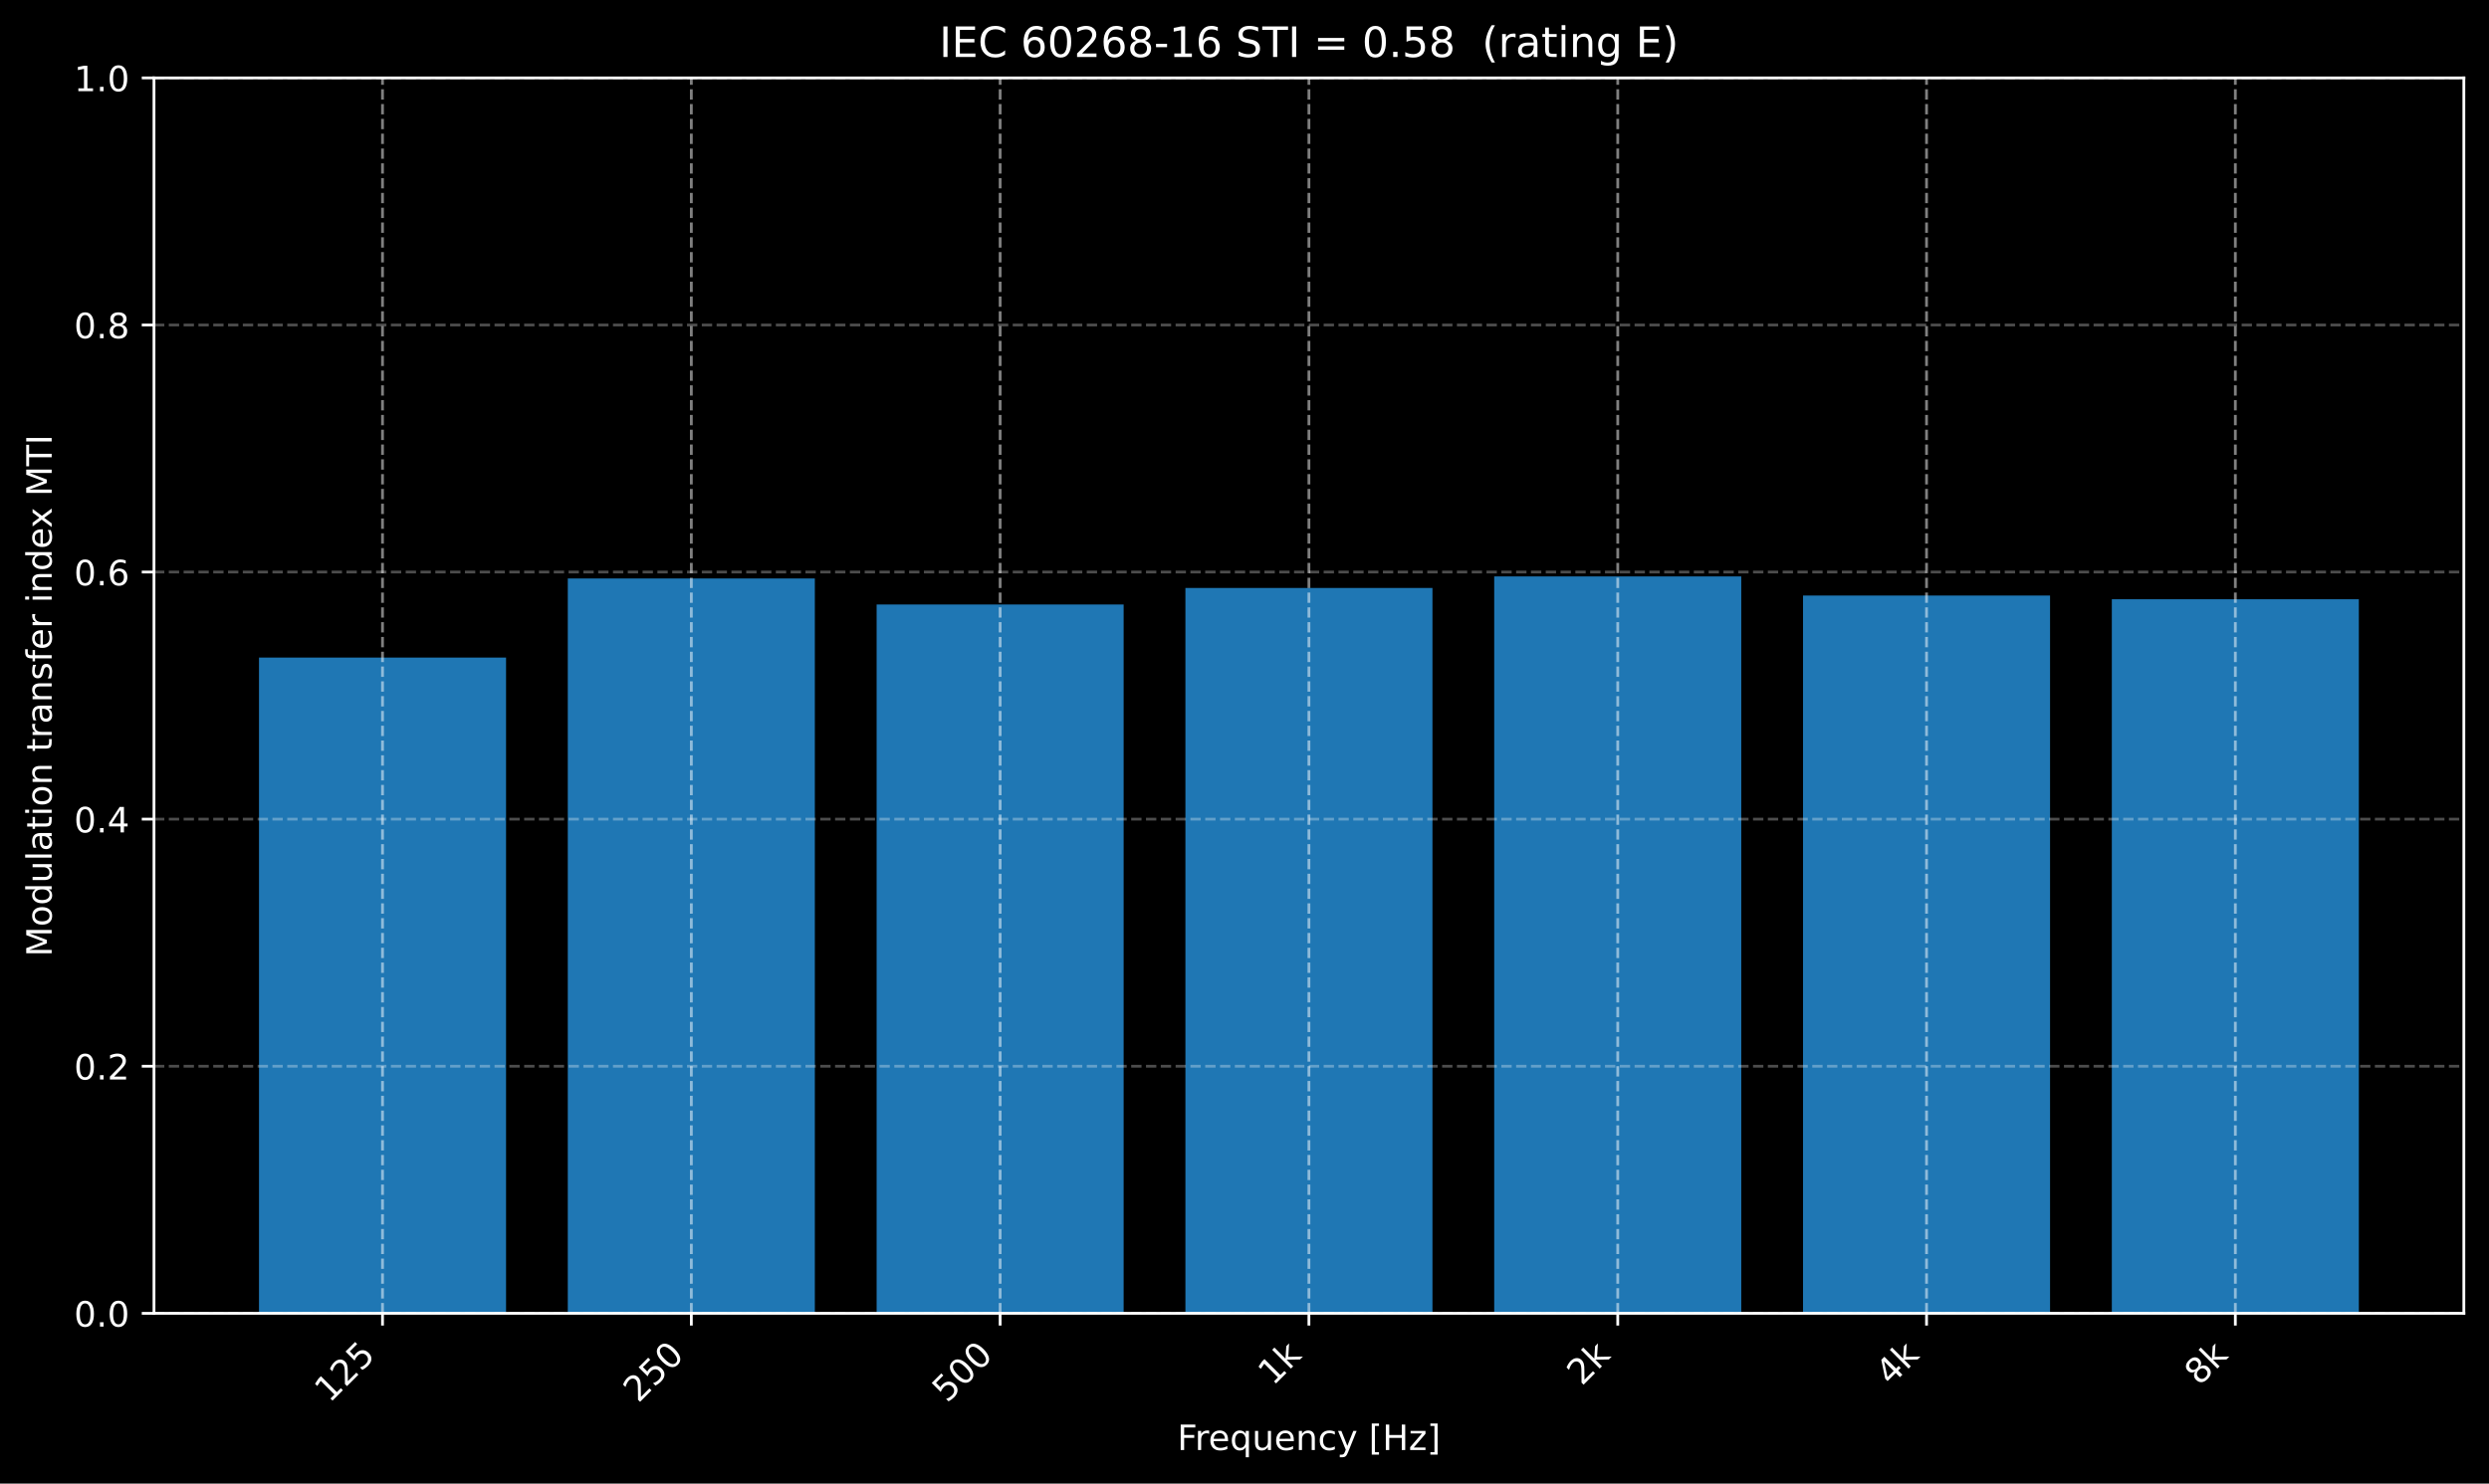
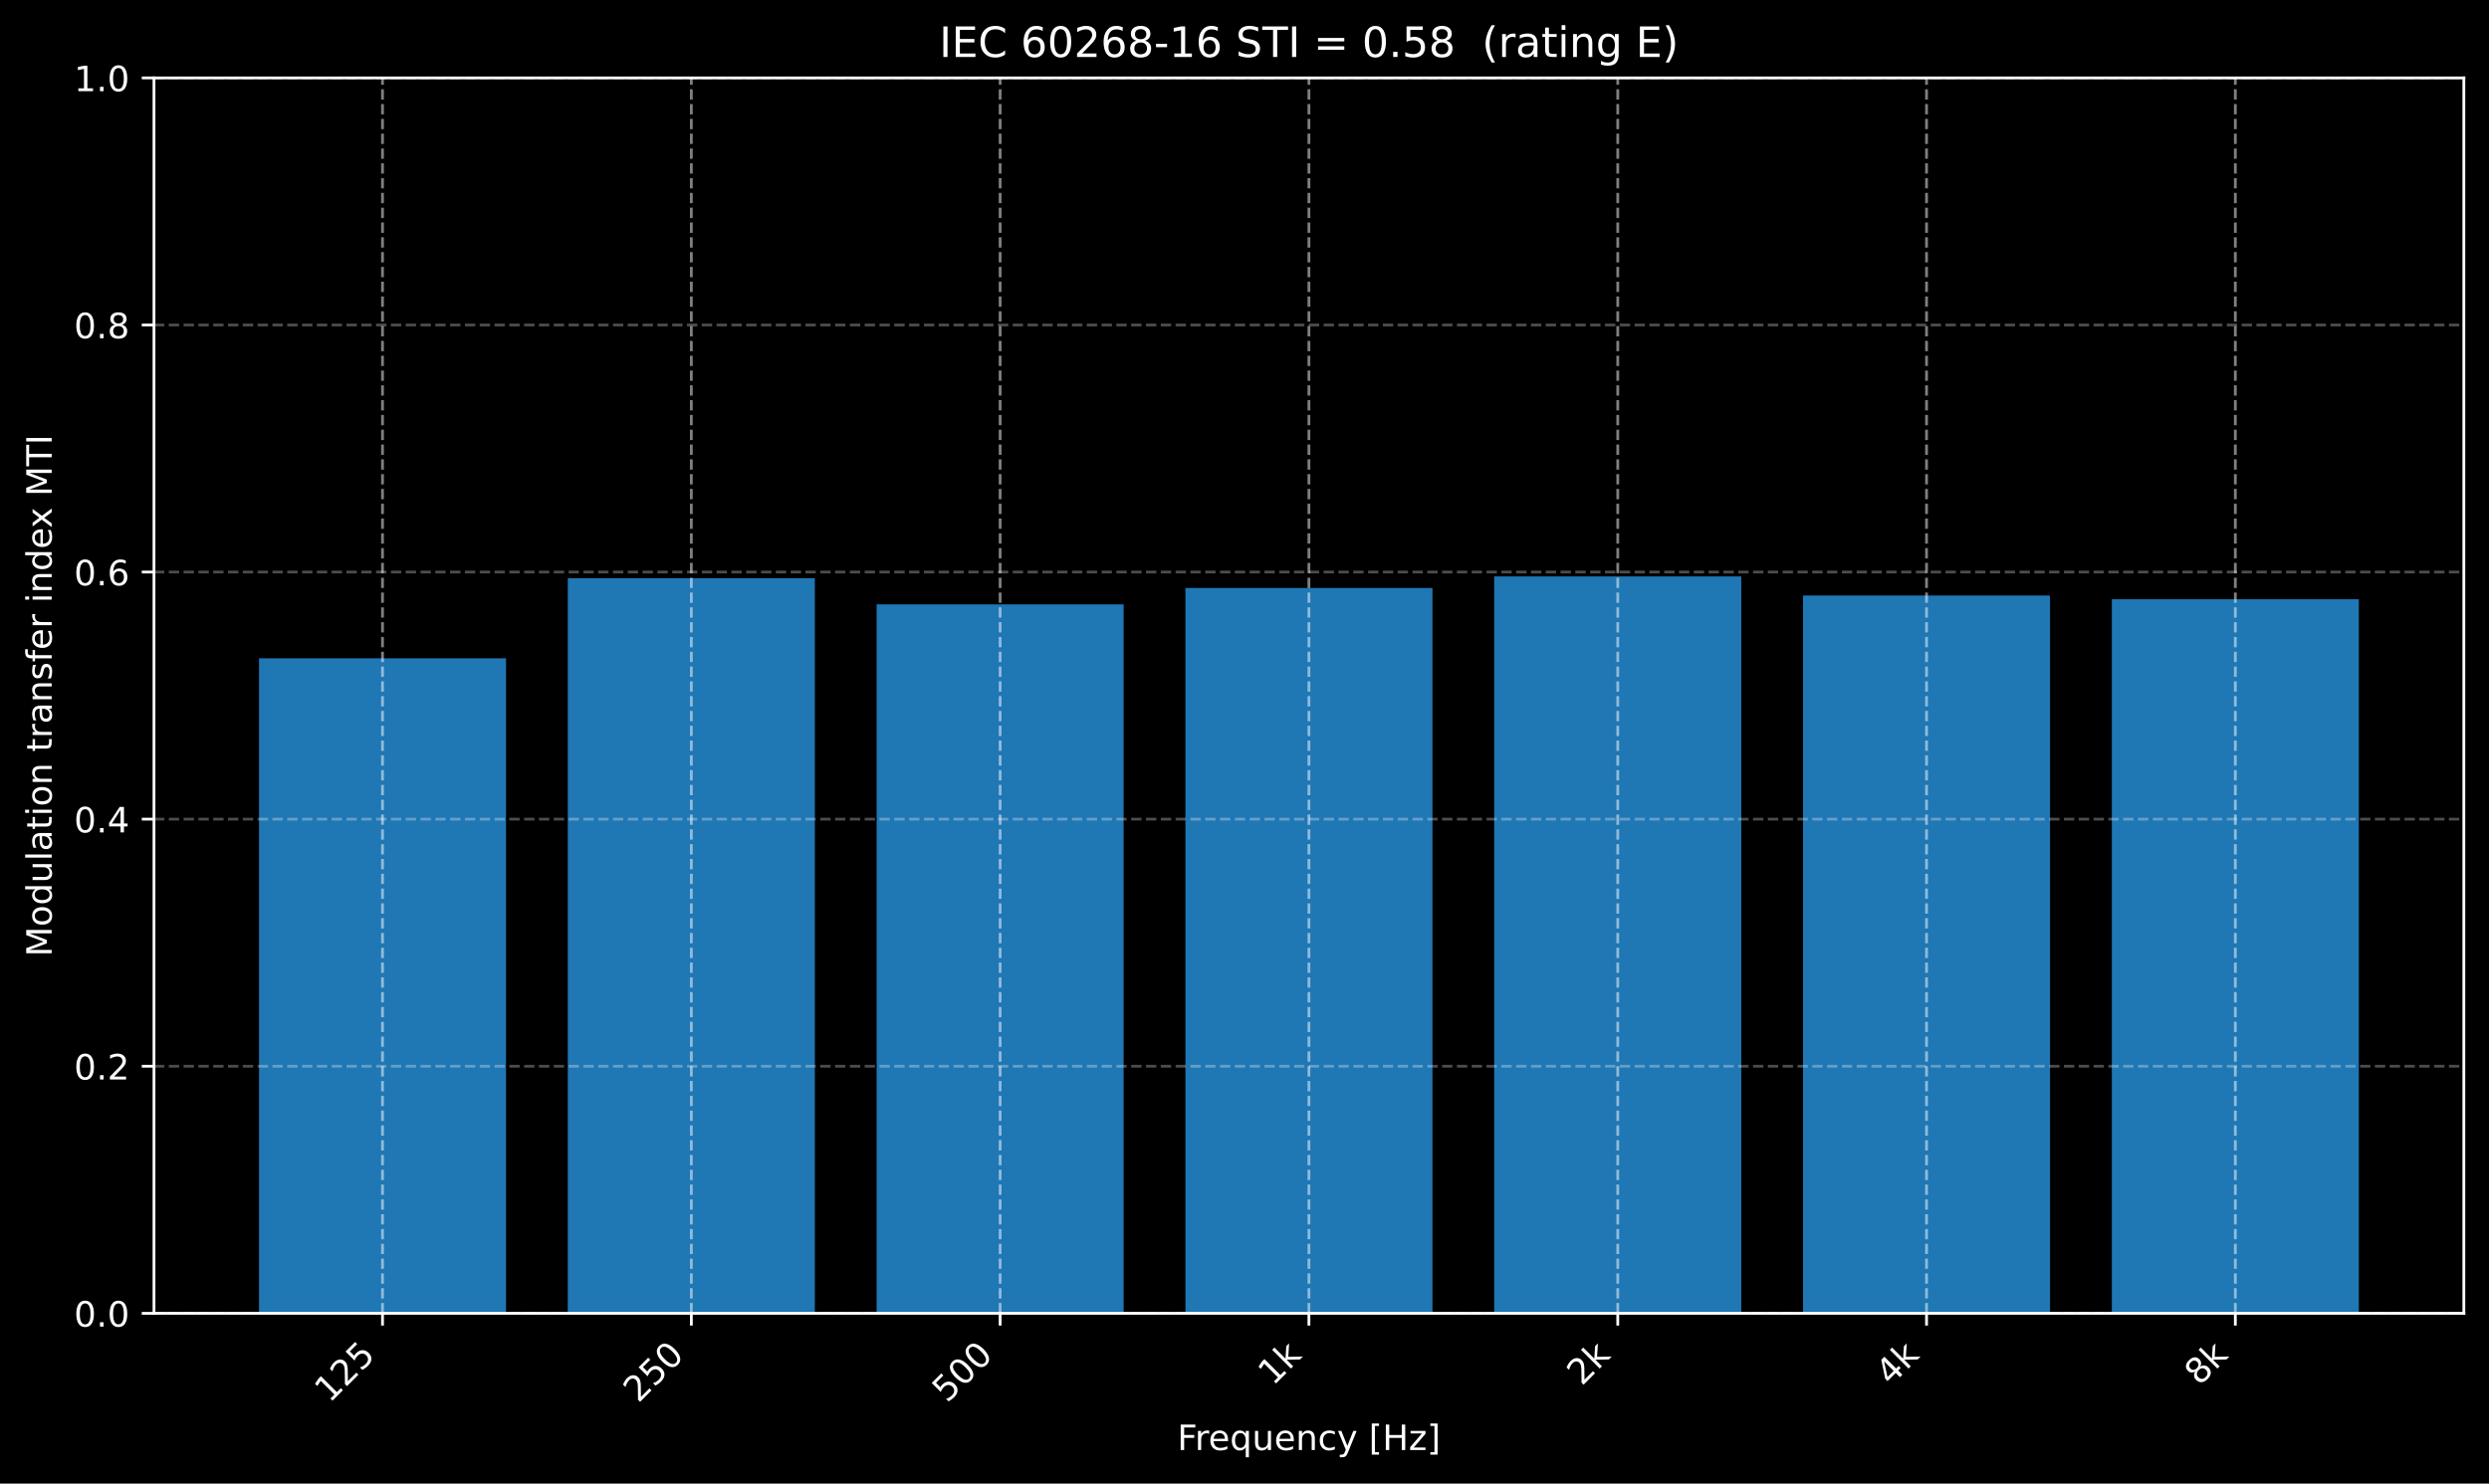
<svg xmlns="http://www.w3.org/2000/svg" xmlns:xlink="http://www.w3.org/1999/xlink" width="712.782pt" height="424.976pt" viewBox="0 0 712.782 424.976" version="1.1">
  <defs>
    <style type="text/css">*{stroke-linejoin: round; stroke-linecap: butt}</style>
  </defs>
  <g id="figure_1">
    <g id="patch_1">
      <path d="M -0 424.98  L 712.78 424.98  L 712.78 -0  L -0 -0  z " />
    </g>
    <g id="axes_1">
      <g id="patch_2">
        <path d="M 44.1 376.21  L 705.58 376.21  L 705.58 22.32  L 44.1 22.32  z " />
      </g>
      <g id="patch_3">
-         <path d="M 74.17 376.21  L 144.92 376.21  L 144.92 188.36  L 74.17 188.36  z " clip-path="url(#pe79c8f2f27)" style="fill: #1f77b4" />
+         <path d="M 74.17 376.21  L 144.92 376.21  L 144.92 188.58  L 74.17 188.58  z " clip-path="url(#pe79c8f2f27)" style="fill: #1f77b4" />
      </g>
      <g id="patch_4">
-         <path d="M 162.6 376.21  L 233.35 376.21  L 233.35 165.7  L 162.6 165.7  z " clip-path="url(#pe79c8f2f27)" style="fill: #1f77b4" />
+         <path d="M 162.6 376.21  L 233.35 376.21  L 233.35 165.64  L 162.6 165.64  z " clip-path="url(#pe79c8f2f27)" style="fill: #1f77b4" />
      </g>
      <g id="patch_5">
-         <path d="M 251.04 376.21  L 321.78 376.21  L 321.78 173.16  L 251.04 173.16  z " clip-path="url(#pe79c8f2f27)" style="fill: #1f77b4" />
+         <path d="M 251.04 376.21  L 321.78 376.21  L 321.78 173.12  L 251.04 173.12  z " clip-path="url(#pe79c8f2f27)" style="fill: #1f77b4" />
      </g>
      <g id="patch_6">
        <path d="M 339.47 376.21  L 410.22 376.21  L 410.22 168.43  L 339.47 168.43  z " clip-path="url(#pe79c8f2f27)" style="fill: #1f77b4" />
      </g>
      <g id="patch_7">
        <path d="M 427.9 376.21  L 498.65 376.21  L 498.65 165.11  L 427.9 165.11  z " clip-path="url(#pe79c8f2f27)" style="fill: #1f77b4" />
      </g>
      <g id="patch_8">
        <path d="M 516.34 376.21  L 587.08 376.21  L 587.08 170.59  L 516.34 170.59  z " clip-path="url(#pe79c8f2f27)" style="fill: #1f77b4" />
      </g>
      <g id="patch_9">
        <path d="M 604.77 376.21  L 675.51 376.21  L 675.51 171.65  L 604.77 171.65  z " clip-path="url(#pe79c8f2f27)" style="fill: #1f77b4" />
      </g>
      <g id="matplotlib.axis_1">
        <g id="xtick_1">
          <g id="line2d_1">
            <path d="M 109.54 376.21  L 109.54 22.32  " clip-path="url(#pe79c8f2f27)" style="fill: none; stroke-dasharray: 2.96,1.28; stroke-dashoffset: 0; stroke: #ffffff; stroke-opacity: 0.5; stroke-width: 0.8" />
          </g>
          <g id="line2d_2">
            <defs>
              <path id="m8d14ee1197" d="M 0 0  L 0 3.5  " style="stroke: #ffffff; stroke-width: 0.8" />
            </defs>
            <g>
              <use xlink:href="#m8d14ee1197" x="109.54" y="376.21" style="fill: #ffffff; stroke: #ffffff; stroke-width: 0.8" />
            </g>
          </g>
          <g id="text_1">
            <g style="fill: #ffffff" transform="translate(94.35 402.08) rotate(-45) scale(0.1 -0.1)">
              <defs>
                <path id="DejaVuSans-14" d="M 794 531  L 1825 531  L 1825 4091  L 703 3866  L 703 4441  L 1819 4666  L 2450 4666  L 2450 531  L 3481 531  L 3481 0  L 794 0  L 794 531  z " transform="scale(0.015625)" />
                <path id="DejaVuSans-15" d="M 1228 531  L 3431 531  L 3431 0  L 469 0  L 469 531  Q 828 903 1448 1529  Q 2069 2156 2228 2338  Q 2531 2678 2651 2914  Q 2772 3150 2772 3378  Q 2772 3750 2511 3984  Q 2250 4219 1831 4219  Q 1534 4219 1204 4116  Q 875 4013 500 3803  L 500 4441  Q 881 4594 1212 4672  Q 1544 4750 1819 4750  Q 2544 4750 2975 4387  Q 3406 4025 3406 3419  Q 3406 3131 3298 2873  Q 3191 2616 2906 2266  Q 2828 2175 2409 1742  Q 1991 1309 1228 531  z " transform="scale(0.015625)" />
                <path id="DejaVuSans-18" d="M 691 4666  L 3169 4666  L 3169 4134  L 1269 4134  L 1269 2991  Q 1406 3038 1543 3061  Q 1681 3084 1819 3084  Q 2600 3084 3056 2656  Q 3513 2228 3513 1497  Q 3513 744 3044 326  Q 2575 -91 1722 -91  Q 1428 -91 1123 -41  Q 819 9 494 109  L 494 744  Q 775 591 1075 516  Q 1375 441 1709 441  Q 2250 441 2565 725  Q 2881 1009 2881 1497  Q 2881 1984 2565 2268  Q 2250 2553 1709 2553  Q 1456 2553 1204 2497  Q 953 2441 691 2322  L 691 4666  z " transform="scale(0.015625)" />
              </defs>
              <use xlink:href="#DejaVuSans-14" />
              <use xlink:href="#DejaVuSans-15" transform="translate(63.62 0)" />
              <use xlink:href="#DejaVuSans-18" transform="translate(127.25 0)" />
            </g>
          </g>
        </g>
        <g id="xtick_2">
          <g id="line2d_3">
            <path d="M 197.98 376.21  L 197.98 22.32  " clip-path="url(#pe79c8f2f27)" style="fill: none; stroke-dasharray: 2.96,1.28; stroke-dashoffset: 0; stroke: #ffffff; stroke-opacity: 0.5; stroke-width: 0.8" />
          </g>
          <g id="line2d_4">
            <g>
              <use xlink:href="#m8d14ee1197" x="197.98" y="376.21" style="fill: #ffffff; stroke: #ffffff; stroke-width: 0.8" />
            </g>
          </g>
          <g id="text_2">
            <g style="fill: #ffffff" transform="translate(182.78 402.08) rotate(-45) scale(0.1 -0.1)">
              <defs>
                <path id="DejaVuSans-13" d="M 2034 4250  Q 1547 4250 1301 3770  Q 1056 3291 1056 2328  Q 1056 1369 1301 889  Q 1547 409 2034 409  Q 2525 409 2770 889  Q 3016 1369 3016 2328  Q 3016 3291 2770 3770  Q 2525 4250 2034 4250  z M 2034 4750  Q 2819 4750 3233 4129  Q 3647 3509 3647 2328  Q 3647 1150 3233 529  Q 2819 -91 2034 -91  Q 1250 -91 836 529  Q 422 1150 422 2328  Q 422 3509 836 4129  Q 1250 4750 2034 4750  z " transform="scale(0.015625)" />
              </defs>
              <use xlink:href="#DejaVuSans-15" />
              <use xlink:href="#DejaVuSans-18" transform="translate(63.62 0)" />
              <use xlink:href="#DejaVuSans-13" transform="translate(127.25 0)" />
            </g>
          </g>
        </g>
        <g id="xtick_3">
          <g id="line2d_5">
            <path d="M 286.41 376.21  L 286.41 22.32  " clip-path="url(#pe79c8f2f27)" style="fill: none; stroke-dasharray: 2.96,1.28; stroke-dashoffset: 0; stroke: #ffffff; stroke-opacity: 0.5; stroke-width: 0.8" />
          </g>
          <g id="line2d_6">
            <g>
              <use xlink:href="#m8d14ee1197" x="286.41" y="376.21" style="fill: #ffffff; stroke: #ffffff; stroke-width: 0.8" />
            </g>
          </g>
          <g id="text_3">
            <g style="fill: #ffffff" transform="translate(271.21 402.08) rotate(-45) scale(0.1 -0.1)">
              <use xlink:href="#DejaVuSans-18" />
              <use xlink:href="#DejaVuSans-13" transform="translate(63.62 0)" />
              <use xlink:href="#DejaVuSans-13" transform="translate(127.25 0)" />
            </g>
          </g>
        </g>
        <g id="xtick_4">
          <g id="line2d_7">
            <path d="M 374.84 376.21  L 374.84 22.32  " clip-path="url(#pe79c8f2f27)" style="fill: none; stroke-dasharray: 2.96,1.28; stroke-dashoffset: 0; stroke: #ffffff; stroke-opacity: 0.5; stroke-width: 0.8" />
          </g>
          <g id="line2d_8">
            <g>
              <use xlink:href="#m8d14ee1197" x="374.84" y="376.21" style="fill: #ffffff; stroke: #ffffff; stroke-width: 0.8" />
            </g>
          </g>
          <g id="text_4">
            <g style="fill: #ffffff" transform="translate(364.55 397.17) rotate(-45) scale(0.1 -0.1)">
              <defs>
                <path id="DejaVuSans-4e" d="M 581 4863  L 1159 4863  L 1159 1991  L 2875 3500  L 3609 3500  L 1753 1863  L 3688 0  L 2938 0  L 1159 1709  L 1159 0  L 581 0  L 581 4863  z " transform="scale(0.015625)" />
              </defs>
              <use xlink:href="#DejaVuSans-14" />
              <use xlink:href="#DejaVuSans-4e" transform="translate(63.62 0)" />
            </g>
          </g>
        </g>
        <g id="xtick_5">
          <g id="line2d_9">
            <path d="M 463.28 376.21  L 463.28 22.32  " clip-path="url(#pe79c8f2f27)" style="fill: none; stroke-dasharray: 2.96,1.28; stroke-dashoffset: 0; stroke: #ffffff; stroke-opacity: 0.5; stroke-width: 0.8" />
          </g>
          <g id="line2d_10">
            <g>
              <use xlink:href="#m8d14ee1197" x="463.28" y="376.21" style="fill: #ffffff; stroke: #ffffff; stroke-width: 0.8" />
            </g>
          </g>
          <g id="text_5">
            <g style="fill: #ffffff" transform="translate(452.98 397.17) rotate(-45) scale(0.1 -0.1)">
              <use xlink:href="#DejaVuSans-15" />
              <use xlink:href="#DejaVuSans-4e" transform="translate(63.62 0)" />
            </g>
          </g>
        </g>
        <g id="xtick_6">
          <g id="line2d_11">
            <path d="M 551.71 376.21  L 551.71 22.32  " clip-path="url(#pe79c8f2f27)" style="fill: none; stroke-dasharray: 2.96,1.28; stroke-dashoffset: 0; stroke: #ffffff; stroke-opacity: 0.5; stroke-width: 0.8" />
          </g>
          <g id="line2d_12">
            <g>
              <use xlink:href="#m8d14ee1197" x="551.71" y="376.21" style="fill: #ffffff; stroke: #ffffff; stroke-width: 0.8" />
            </g>
          </g>
          <g id="text_6">
            <g style="fill: #ffffff" transform="translate(541.42 397.17) rotate(-45) scale(0.1 -0.1)">
              <defs>
                <path id="DejaVuSans-17" d="M 2419 4116  L 825 1625  L 2419 1625  L 2419 4116  z M 2253 4666  L 3047 4666  L 3047 1625  L 3713 1625  L 3713 1100  L 3047 1100  L 3047 0  L 2419 0  L 2419 1100  L 313 1100  L 313 1709  L 2253 4666  z " transform="scale(0.015625)" />
              </defs>
              <use xlink:href="#DejaVuSans-17" />
              <use xlink:href="#DejaVuSans-4e" transform="translate(63.62 0)" />
            </g>
          </g>
        </g>
        <g id="xtick_7">
          <g id="line2d_13">
            <path d="M 640.14 376.21  L 640.14 22.32  " clip-path="url(#pe79c8f2f27)" style="fill: none; stroke-dasharray: 2.96,1.28; stroke-dashoffset: 0; stroke: #ffffff; stroke-opacity: 0.5; stroke-width: 0.8" />
          </g>
          <g id="line2d_14">
            <g>
              <use xlink:href="#m8d14ee1197" x="640.14" y="376.21" style="fill: #ffffff; stroke: #ffffff; stroke-width: 0.8" />
            </g>
          </g>
          <g id="text_7">
            <g style="fill: #ffffff" transform="translate(629.85 397.17) rotate(-45) scale(0.1 -0.1)">
              <defs>
                <path id="DejaVuSans-1b" d="M 2034 2216  Q 1584 2216 1326 1975  Q 1069 1734 1069 1313  Q 1069 891 1326 650  Q 1584 409 2034 409  Q 2484 409 2743 651  Q 3003 894 3003 1313  Q 3003 1734 2745 1975  Q 2488 2216 2034 2216  z M 1403 2484  Q 997 2584 770 2862  Q 544 3141 544 3541  Q 544 4100 942 4425  Q 1341 4750 2034 4750  Q 2731 4750 3128 4425  Q 3525 4100 3525 3541  Q 3525 3141 3298 2862  Q 3072 2584 2669 2484  Q 3125 2378 3379 2068  Q 3634 1759 3634 1313  Q 3634 634 3220 271  Q 2806 -91 2034 -91  Q 1263 -91 848 271  Q 434 634 434 1313  Q 434 1759 690 2068  Q 947 2378 1403 2484  z M 1172 3481  Q 1172 3119 1398 2916  Q 1625 2713 2034 2713  Q 2441 2713 2670 2916  Q 2900 3119 2900 3481  Q 2900 3844 2670 4047  Q 2441 4250 2034 4250  Q 1625 4250 1398 4047  Q 1172 3844 1172 3481  z " transform="scale(0.015625)" />
              </defs>
              <use xlink:href="#DejaVuSans-1b" />
              <use xlink:href="#DejaVuSans-4e" transform="translate(63.62 0)" />
            </g>
          </g>
        </g>
        <g id="text_8">
          <g style="fill: #ffffff" transform="translate(337.14 415.37) scale(0.1 -0.1)">
            <defs>
              <path id="DejaVuSans-29" d="M 628 4666  L 3309 4666  L 3309 4134  L 1259 4134  L 1259 2759  L 3109 2759  L 3109 2228  L 1259 2228  L 1259 0  L 628 0  L 628 4666  z " transform="scale(0.015625)" />
              <path id="DejaVuSans-55" d="M 2631 2963  Q 2534 3019 2420 3045  Q 2306 3072 2169 3072  Q 1681 3072 1420 2755  Q 1159 2438 1159 1844  L 1159 0  L 581 0  L 581 3500  L 1159 3500  L 1159 2956  Q 1341 3275 1631 3429  Q 1922 3584 2338 3584  Q 2397 3584 2469 3576  Q 2541 3569 2628 3553  L 2631 2963  z " transform="scale(0.015625)" />
              <path id="DejaVuSans-48" d="M 3597 1894  L 3597 1613  L 953 1613  Q 991 1019 1311 708  Q 1631 397 2203 397  Q 2534 397 2845 478  Q 3156 559 3463 722  L 3463 178  Q 3153 47 2828 -22  Q 2503 -91 2169 -91  Q 1331 -91 842 396  Q 353 884 353 1716  Q 353 2575 817 3079  Q 1281 3584 2069 3584  Q 2775 3584 3186 3129  Q 3597 2675 3597 1894  z M 3022 2063  Q 3016 2534 2758 2815  Q 2500 3097 2075 3097  Q 1594 3097 1305 2825  Q 1016 2553 972 2059  L 3022 2063  z " transform="scale(0.015625)" />
              <path id="DejaVuSans-54" d="M 947 1747  Q 947 1113 1208 752  Q 1469 391 1925 391  Q 2381 391 2643 752  Q 2906 1113 2906 1747  Q 2906 2381 2643 2742  Q 2381 3103 1925 3103  Q 1469 3103 1208 2742  Q 947 2381 947 1747  z M 2906 525  Q 2725 213 2448 61  Q 2172 -91 1784 -91  Q 1150 -91 751 415  Q 353 922 353 1747  Q 353 2572 751 3078  Q 1150 3584 1784 3584  Q 2172 3584 2448 3432  Q 2725 3281 2906 2969  L 2906 3500  L 3481 3500  L 3481 -1331  L 2906 -1331  L 2906 525  z " transform="scale(0.015625)" />
              <path id="DejaVuSans-58" d="M 544 1381  L 544 3500  L 1119 3500  L 1119 1403  Q 1119 906 1312 657  Q 1506 409 1894 409  Q 2359 409 2629 706  Q 2900 1003 2900 1516  L 2900 3500  L 3475 3500  L 3475 0  L 2900 0  L 2900 538  Q 2691 219 2414 64  Q 2138 -91 1772 -91  Q 1169 -91 856 284  Q 544 659 544 1381  z M 1991 3584  L 1991 3584  z " transform="scale(0.015625)" />
              <path id="DejaVuSans-51" d="M 3513 2113  L 3513 0  L 2938 0  L 2938 2094  Q 2938 2591 2744 2837  Q 2550 3084 2163 3084  Q 1697 3084 1428 2787  Q 1159 2491 1159 1978  L 1159 0  L 581 0  L 581 3500  L 1159 3500  L 1159 2956  Q 1366 3272 1645 3428  Q 1925 3584 2291 3584  Q 2894 3584 3203 3211  Q 3513 2838 3513 2113  z " transform="scale(0.015625)" />
              <path id="DejaVuSans-46" d="M 3122 3366  L 3122 2828  Q 2878 2963 2633 3030  Q 2388 3097 2138 3097  Q 1578 3097 1268 2742  Q 959 2388 959 1747  Q 959 1106 1268 751  Q 1578 397 2138 397  Q 2388 397 2633 464  Q 2878 531 3122 666  L 3122 134  Q 2881 22 2623 -34  Q 2366 -91 2075 -91  Q 1284 -91 818 406  Q 353 903 353 1747  Q 353 2603 823 3093  Q 1294 3584 2113 3584  Q 2378 3584 2631 3529  Q 2884 3475 3122 3366  z " transform="scale(0.015625)" />
              <path id="DejaVuSans-5c" d="M 2059 -325  Q 1816 -950 1584 -1140  Q 1353 -1331 966 -1331  L 506 -1331  L 506 -850  L 844 -850  Q 1081 -850 1212 -737  Q 1344 -625 1503 -206  L 1606 56  L 191 3500  L 800 3500  L 1894 763  L 2988 3500  L 3597 3500  L 2059 -325  z " transform="scale(0.015625)" />
              <path id="DejaVuSans-3" transform="scale(0.015625)" />
              <path id="DejaVuSans-3e" d="M 550 4863  L 1875 4863  L 1875 4416  L 1125 4416  L 1125 -397  L 1875 -397  L 1875 -844  L 550 -844  L 550 4863  z " transform="scale(0.015625)" />
              <path id="DejaVuSans-2b" d="M 628 4666  L 1259 4666  L 1259 2753  L 3553 2753  L 3553 4666  L 4184 4666  L 4184 0  L 3553 0  L 3553 2222  L 1259 2222  L 1259 0  L 628 0  L 628 4666  z " transform="scale(0.015625)" />
              <path id="DejaVuSans-5d" d="M 353 3500  L 3084 3500  L 3084 2975  L 922 459  L 3084 459  L 3084 0  L 275 0  L 275 525  L 2438 3041  L 353 3041  L 353 3500  z " transform="scale(0.015625)" />
              <path id="DejaVuSans-40" d="M 1947 4863  L 1947 -844  L 622 -844  L 622 -397  L 1369 -397  L 1369 4416  L 622 4416  L 622 4863  L 1947 4863  z " transform="scale(0.015625)" />
            </defs>
            <use xlink:href="#DejaVuSans-29" />
            <use xlink:href="#DejaVuSans-55" transform="translate(50.23 0)" />
            <use xlink:href="#DejaVuSans-48" transform="translate(89.14 0)" />
            <use xlink:href="#DejaVuSans-54" transform="translate(150.67 0)" />
            <use xlink:href="#DejaVuSans-58" transform="translate(214.16 0)" />
            <use xlink:href="#DejaVuSans-48" transform="translate(277.53 0)" />
            <use xlink:href="#DejaVuSans-51" transform="translate(339.06 0)" />
            <use xlink:href="#DejaVuSans-46" transform="translate(402.44 0)" />
            <use xlink:href="#DejaVuSans-5c" transform="translate(457.42 0)" />
            <use xlink:href="#DejaVuSans-3" transform="translate(516.61 0)" />
            <use xlink:href="#DejaVuSans-3e" transform="translate(548.39 0)" />
            <use xlink:href="#DejaVuSans-2b" transform="translate(587.41 0)" />
            <use xlink:href="#DejaVuSans-5d" transform="translate(662.61 0)" />
            <use xlink:href="#DejaVuSans-40" transform="translate(715.09 0)" />
          </g>
        </g>
      </g>
      <g id="matplotlib.axis_2">
        <g id="ytick_1">
          <g id="line2d_15">
            <path d="M 44.1 376.21  L 705.58 376.21  " clip-path="url(#pe79c8f2f27)" style="fill: none; stroke-dasharray: 2.96,1.28; stroke-dashoffset: 0; stroke: #ffffff; stroke-opacity: 0.3; stroke-width: 0.8" />
          </g>
          <g id="line2d_16">
            <defs>
              <path id="m5e07181663" d="M 0 0  L -3.5 0  " style="stroke: #ffffff; stroke-width: 0.8" />
            </defs>
            <g>
              <use xlink:href="#m5e07181663" x="44.1" y="376.21" style="fill: #ffffff; stroke: #ffffff; stroke-width: 0.8" />
            </g>
          </g>
          <g id="text_9">
            <g style="fill: #ffffff" transform="translate(21.2 380.01) scale(0.1 -0.1)">
              <defs>
                <path id="DejaVuSans-11" d="M 684 794  L 1344 794  L 1344 0  L 684 0  L 684 794  z " transform="scale(0.015625)" />
              </defs>
              <use xlink:href="#DejaVuSans-13" />
              <use xlink:href="#DejaVuSans-11" transform="translate(63.62 0)" />
              <use xlink:href="#DejaVuSans-13" transform="translate(95.41 0)" />
            </g>
          </g>
        </g>
        <g id="ytick_2">
          <g id="line2d_17">
            <path d="M 44.1 305.43  L 705.58 305.43  " clip-path="url(#pe79c8f2f27)" style="fill: none; stroke-dasharray: 2.96,1.28; stroke-dashoffset: 0; stroke: #ffffff; stroke-opacity: 0.3; stroke-width: 0.8" />
          </g>
          <g id="line2d_18">
            <g>
              <use xlink:href="#m5e07181663" x="44.1" y="305.43" style="fill: #ffffff; stroke: #ffffff; stroke-width: 0.8" />
            </g>
          </g>
          <g id="text_10">
            <g style="fill: #ffffff" transform="translate(21.2 309.23) scale(0.1 -0.1)">
              <use xlink:href="#DejaVuSans-13" />
              <use xlink:href="#DejaVuSans-11" transform="translate(63.62 0)" />
              <use xlink:href="#DejaVuSans-15" transform="translate(95.41 0)" />
            </g>
          </g>
        </g>
        <g id="ytick_3">
          <g id="line2d_19">
            <path d="M 44.1 234.65  L 705.58 234.65  " clip-path="url(#pe79c8f2f27)" style="fill: none; stroke-dasharray: 2.96,1.28; stroke-dashoffset: 0; stroke: #ffffff; stroke-opacity: 0.3; stroke-width: 0.8" />
          </g>
          <g id="line2d_20">
            <g>
              <use xlink:href="#m5e07181663" x="44.1" y="234.65" style="fill: #ffffff; stroke: #ffffff; stroke-width: 0.8" />
            </g>
          </g>
          <g id="text_11">
            <g style="fill: #ffffff" transform="translate(21.2 238.45) scale(0.1 -0.1)">
              <use xlink:href="#DejaVuSans-13" />
              <use xlink:href="#DejaVuSans-11" transform="translate(63.62 0)" />
              <use xlink:href="#DejaVuSans-17" transform="translate(95.41 0)" />
            </g>
          </g>
        </g>
        <g id="ytick_4">
          <g id="line2d_21">
            <path d="M 44.1 163.87  L 705.58 163.87  " clip-path="url(#pe79c8f2f27)" style="fill: none; stroke-dasharray: 2.96,1.28; stroke-dashoffset: 0; stroke: #ffffff; stroke-opacity: 0.3; stroke-width: 0.8" />
          </g>
          <g id="line2d_22">
            <g>
              <use xlink:href="#m5e07181663" x="44.1" y="163.87" style="fill: #ffffff; stroke: #ffffff; stroke-width: 0.8" />
            </g>
          </g>
          <g id="text_12">
            <g style="fill: #ffffff" transform="translate(21.2 167.67) scale(0.1 -0.1)">
              <defs>
                <path id="DejaVuSans-19" d="M 2113 2584  Q 1688 2584 1439 2293  Q 1191 2003 1191 1497  Q 1191 994 1439 701  Q 1688 409 2113 409  Q 2538 409 2786 701  Q 3034 994 3034 1497  Q 3034 2003 2786 2293  Q 2538 2584 2113 2584  z M 3366 4563  L 3366 3988  Q 3128 4100 2886 4159  Q 2644 4219 2406 4219  Q 1781 4219 1451 3797  Q 1122 3375 1075 2522  Q 1259 2794 1537 2939  Q 1816 3084 2150 3084  Q 2853 3084 3261 2657  Q 3669 2231 3669 1497  Q 3669 778 3244 343  Q 2819 -91 2113 -91  Q 1303 -91 875 529  Q 447 1150 447 2328  Q 447 3434 972 4092  Q 1497 4750 2381 4750  Q 2619 4750 2861 4703  Q 3103 4656 3366 4563  z " transform="scale(0.015625)" />
              </defs>
              <use xlink:href="#DejaVuSans-13" />
              <use xlink:href="#DejaVuSans-11" transform="translate(63.62 0)" />
              <use xlink:href="#DejaVuSans-19" transform="translate(95.41 0)" />
            </g>
          </g>
        </g>
        <g id="ytick_5">
          <g id="line2d_23">
            <path d="M 44.1 93.1  L 705.58 93.1  " clip-path="url(#pe79c8f2f27)" style="fill: none; stroke-dasharray: 2.96,1.28; stroke-dashoffset: 0; stroke: #ffffff; stroke-opacity: 0.3; stroke-width: 0.8" />
          </g>
          <g id="line2d_24">
            <g>
              <use xlink:href="#m5e07181663" x="44.1" y="93.1" style="fill: #ffffff; stroke: #ffffff; stroke-width: 0.8" />
            </g>
          </g>
          <g id="text_13">
            <g style="fill: #ffffff" transform="translate(21.2 96.89) scale(0.1 -0.1)">
              <use xlink:href="#DejaVuSans-13" />
              <use xlink:href="#DejaVuSans-11" transform="translate(63.62 0)" />
              <use xlink:href="#DejaVuSans-1b" transform="translate(95.41 0)" />
            </g>
          </g>
        </g>
        <g id="ytick_6">
          <g id="line2d_25">
            <path d="M 44.1 22.32  L 705.58 22.32  " clip-path="url(#pe79c8f2f27)" style="fill: none; stroke-dasharray: 2.96,1.28; stroke-dashoffset: 0; stroke: #ffffff; stroke-opacity: 0.3; stroke-width: 0.8" />
          </g>
          <g id="line2d_26">
            <g>
              <use xlink:href="#m5e07181663" x="44.1" y="22.32" style="fill: #ffffff; stroke: #ffffff; stroke-width: 0.8" />
            </g>
          </g>
          <g id="text_14">
            <g style="fill: #ffffff" transform="translate(21.2 26.12) scale(0.1 -0.1)">
              <use xlink:href="#DejaVuSans-14" />
              <use xlink:href="#DejaVuSans-11" transform="translate(63.62 0)" />
              <use xlink:href="#DejaVuSans-13" transform="translate(95.41 0)" />
            </g>
          </g>
        </g>
        <g id="text_15">
          <g style="fill: #ffffff" transform="translate(14.8 274.05) rotate(-90) scale(0.1 -0.1)">
            <defs>
              <path id="DejaVuSans-30" d="M 628 4666  L 1569 4666  L 2759 1491  L 3956 4666  L 4897 4666  L 4897 0  L 4281 0  L 4281 4097  L 3078 897  L 2444 897  L 1241 4097  L 1241 0  L 628 0  L 628 4666  z " transform="scale(0.015625)" />
              <path id="DejaVuSans-52" d="M 1959 3097  Q 1497 3097 1228 2736  Q 959 2375 959 1747  Q 959 1119 1226 758  Q 1494 397 1959 397  Q 2419 397 2687 759  Q 2956 1122 2956 1747  Q 2956 2369 2687 2733  Q 2419 3097 1959 3097  z M 1959 3584  Q 2709 3584 3137 3096  Q 3566 2609 3566 1747  Q 3566 888 3137 398  Q 2709 -91 1959 -91  Q 1206 -91 779 398  Q 353 888 353 1747  Q 353 2609 779 3096  Q 1206 3584 1959 3584  z " transform="scale(0.015625)" />
              <path id="DejaVuSans-47" d="M 2906 2969  L 2906 4863  L 3481 4863  L 3481 0  L 2906 0  L 2906 525  Q 2725 213 2448 61  Q 2172 -91 1784 -91  Q 1150 -91 751 415  Q 353 922 353 1747  Q 353 2572 751 3078  Q 1150 3584 1784 3584  Q 2172 3584 2448 3432  Q 2725 3281 2906 2969  z M 947 1747  Q 947 1113 1208 752  Q 1469 391 1925 391  Q 2381 391 2643 752  Q 2906 1113 2906 1747  Q 2906 2381 2643 2742  Q 2381 3103 1925 3103  Q 1469 3103 1208 2742  Q 947 2381 947 1747  z " transform="scale(0.015625)" />
              <path id="DejaVuSans-4f" d="M 603 4863  L 1178 4863  L 1178 0  L 603 0  L 603 4863  z " transform="scale(0.015625)" />
              <path id="DejaVuSans-44" d="M 2194 1759  Q 1497 1759 1228 1600  Q 959 1441 959 1056  Q 959 750 1161 570  Q 1363 391 1709 391  Q 2188 391 2477 730  Q 2766 1069 2766 1631  L 2766 1759  L 2194 1759  z M 3341 1997  L 3341 0  L 2766 0  L 2766 531  Q 2569 213 2275 61  Q 1981 -91 1556 -91  Q 1019 -91 701 211  Q 384 513 384 1019  Q 384 1609 779 1909  Q 1175 2209 1959 2209  L 2766 2209  L 2766 2266  Q 2766 2663 2505 2880  Q 2244 3097 1772 3097  Q 1472 3097 1187 3025  Q 903 2953 641 2809  L 641 3341  Q 956 3463 1253 3523  Q 1550 3584 1831 3584  Q 2591 3584 2966 3190  Q 3341 2797 3341 1997  z " transform="scale(0.015625)" />
              <path id="DejaVuSans-57" d="M 1172 4494  L 1172 3500  L 2356 3500  L 2356 3053  L 1172 3053  L 1172 1153  Q 1172 725 1289 603  Q 1406 481 1766 481  L 2356 481  L 2356 0  L 1766 0  Q 1100 0 847 248  Q 594 497 594 1153  L 594 3053  L 172 3053  L 172 3500  L 594 3500  L 594 4494  L 1172 4494  z " transform="scale(0.015625)" />
              <path id="DejaVuSans-4c" d="M 603 3500  L 1178 3500  L 1178 0  L 603 0  L 603 3500  z M 603 4863  L 1178 4863  L 1178 4134  L 603 4134  L 603 4863  z " transform="scale(0.015625)" />
              <path id="DejaVuSans-56" d="M 2834 3397  L 2834 2853  Q 2591 2978 2328 3040  Q 2066 3103 1784 3103  Q 1356 3103 1142 2972  Q 928 2841 928 2578  Q 928 2378 1081 2264  Q 1234 2150 1697 2047  L 1894 2003  Q 2506 1872 2764 1633  Q 3022 1394 3022 966  Q 3022 478 2636 193  Q 2250 -91 1575 -91  Q 1294 -91 989 -36  Q 684 19 347 128  L 347 722  Q 666 556 975 473  Q 1284 391 1588 391  Q 1994 391 2212 530  Q 2431 669 2431 922  Q 2431 1156 2273 1281  Q 2116 1406 1581 1522  L 1381 1569  Q 847 1681 609 1914  Q 372 2147 372 2553  Q 372 3047 722 3315  Q 1072 3584 1716 3584  Q 2034 3584 2315 3537  Q 2597 3491 2834 3397  z " transform="scale(0.015625)" />
              <path id="DejaVuSans-49" d="M 2375 4863  L 2375 4384  L 1825 4384  Q 1516 4384 1395 4259  Q 1275 4134 1275 3809  L 1275 3500  L 2222 3500  L 2222 3053  L 1275 3053  L 1275 0  L 697 0  L 697 3053  L 147 3053  L 147 3500  L 697 3500  L 697 3744  Q 697 4328 969 4595  Q 1241 4863 1831 4863  L 2375 4863  z " transform="scale(0.015625)" />
              <path id="DejaVuSans-5b" d="M 3513 3500  L 2247 1797  L 3578 0  L 2900 0  L 1881 1375  L 863 0  L 184 0  L 1544 1831  L 300 3500  L 978 3500  L 1906 2253  L 2834 3500  L 3513 3500  z " transform="scale(0.015625)" />
              <path id="DejaVuSans-37" d="M -19 4666  L 3928 4666  L 3928 4134  L 2272 4134  L 2272 0  L 1638 0  L 1638 4134  L -19 4134  L -19 4666  z " transform="scale(0.015625)" />
              <path id="DejaVuSans-2c" d="M 628 4666  L 1259 4666  L 1259 0  L 628 0  L 628 4666  z " transform="scale(0.015625)" />
            </defs>
            <use xlink:href="#DejaVuSans-30" />
            <use xlink:href="#DejaVuSans-52" transform="translate(86.28 0)" />
            <use xlink:href="#DejaVuSans-47" transform="translate(147.47 0)" />
            <use xlink:href="#DejaVuSans-58" transform="translate(210.95 0)" />
            <use xlink:href="#DejaVuSans-4f" transform="translate(274.33 0)" />
            <use xlink:href="#DejaVuSans-44" transform="translate(302.11 0)" />
            <use xlink:href="#DejaVuSans-57" transform="translate(363.39 0)" />
            <use xlink:href="#DejaVuSans-4c" transform="translate(402.59 0)" />
            <use xlink:href="#DejaVuSans-52" transform="translate(430.38 0)" />
            <use xlink:href="#DejaVuSans-51" transform="translate(491.56 0)" />
            <use xlink:href="#DejaVuSans-3" transform="translate(554.94 0)" />
            <use xlink:href="#DejaVuSans-57" transform="translate(586.72 0)" />
            <use xlink:href="#DejaVuSans-55" transform="translate(625.92 0)" />
            <use xlink:href="#DejaVuSans-44" transform="translate(667.03 0)" />
            <use xlink:href="#DejaVuSans-51" transform="translate(728.31 0)" />
            <use xlink:href="#DejaVuSans-56" transform="translate(791.69 0)" />
            <use xlink:href="#DejaVuSans-49" transform="translate(843.78 0)" />
            <use xlink:href="#DejaVuSans-48" transform="translate(878.98 0)" />
            <use xlink:href="#DejaVuSans-55" transform="translate(940.52 0)" />
            <use xlink:href="#DejaVuSans-3" transform="translate(981.62 0)" />
            <use xlink:href="#DejaVuSans-4c" transform="translate(1013.41 0)" />
            <use xlink:href="#DejaVuSans-51" transform="translate(1041.19 0)" />
            <use xlink:href="#DejaVuSans-47" transform="translate(1104.56 0)" />
            <use xlink:href="#DejaVuSans-48" transform="translate(1168.05 0)" />
            <use xlink:href="#DejaVuSans-5b" transform="translate(1227.83 0)" />
            <use xlink:href="#DejaVuSans-3" transform="translate(1287.02 0)" />
            <use xlink:href="#DejaVuSans-30" transform="translate(1318.8 0)" />
            <use xlink:href="#DejaVuSans-37" transform="translate(1405.08 0)" />
            <use xlink:href="#DejaVuSans-2c" transform="translate(1466.16 0)" />
          </g>
        </g>
      </g>
      <g id="patch_10">
        <path d="M 44.1 376.21  L 44.1 22.32  " style="fill: none; stroke: #ffffff; stroke-width: 0.8; stroke-linejoin: miter; stroke-linecap: square" />
      </g>
      <g id="patch_11">
        <path d="M 705.58 376.21  L 705.58 22.32  " style="fill: none; stroke: #ffffff; stroke-width: 0.8; stroke-linejoin: miter; stroke-linecap: square" />
      </g>
      <g id="patch_12">
        <path d="M 44.1 376.21  L 705.58 376.21  " style="fill: none; stroke: #ffffff; stroke-width: 0.8; stroke-linejoin: miter; stroke-linecap: square" />
      </g>
      <g id="patch_13">
        <path d="M 44.1 22.32  L 705.58 22.32  " style="fill: none; stroke: #ffffff; stroke-width: 0.8; stroke-linejoin: miter; stroke-linecap: square" />
      </g>
      <g id="text_16">
        <g style="fill: #ffffff" transform="translate(268.98 16.32) scale(0.12 -0.12)">
          <defs>
            <path id="DejaVuSans-28" d="M 628 4666  L 3578 4666  L 3578 4134  L 1259 4134  L 1259 2753  L 3481 2753  L 3481 2222  L 1259 2222  L 1259 531  L 3634 531  L 3634 0  L 628 0  L 628 4666  z " transform="scale(0.015625)" />
            <path id="DejaVuSans-26" d="M 4122 4306  L 4122 3641  Q 3803 3938 3442 4084  Q 3081 4231 2675 4231  Q 1875 4231 1450 3742  Q 1025 3253 1025 2328  Q 1025 1406 1450 917  Q 1875 428 2675 428  Q 3081 428 3442 575  Q 3803 722 4122 1019  L 4122 359  Q 3791 134 3420 21  Q 3050 -91 2638 -91  Q 1578 -91 968 557  Q 359 1206 359 2328  Q 359 3453 968 4101  Q 1578 4750 2638 4750  Q 3056 4750 3426 4639  Q 3797 4528 4122 4306  z " transform="scale(0.015625)" />
            <path id="DejaVuSans-10" d="M 313 2009  L 1997 2009  L 1997 1497  L 313 1497  L 313 2009  z " transform="scale(0.015625)" />
            <path id="DejaVuSans-36" d="M 3425 4513  L 3425 3897  Q 3066 4069 2747 4153  Q 2428 4238 2131 4238  Q 1616 4238 1336 4038  Q 1056 3838 1056 3469  Q 1056 3159 1242 3001  Q 1428 2844 1947 2747  L 2328 2669  Q 3034 2534 3370 2195  Q 3706 1856 3706 1288  Q 3706 609 3251 259  Q 2797 -91 1919 -91  Q 1588 -91 1214 -16  Q 841 59 441 206  L 441 856  Q 825 641 1194 531  Q 1563 422 1919 422  Q 2459 422 2753 634  Q 3047 847 3047 1241  Q 3047 1584 2836 1778  Q 2625 1972 2144 2069  L 1759 2144  Q 1053 2284 737 2584  Q 422 2884 422 3419  Q 422 4038 858 4394  Q 1294 4750 2059 4750  Q 2388 4750 2728 4690  Q 3069 4631 3425 4513  z " transform="scale(0.015625)" />
            <path id="DejaVuSans-20" d="M 678 2906  L 4684 2906  L 4684 2381  L 678 2381  L 678 2906  z M 678 1631  L 4684 1631  L 4684 1100  L 678 1100  L 678 1631  z " transform="scale(0.015625)" />
            <path id="DejaVuSans-b" d="M 1984 4856  Q 1566 4138 1362 3434  Q 1159 2731 1159 2009  Q 1159 1288 1364 580  Q 1569 -128 1984 -844  L 1484 -844  Q 1016 -109 783 600  Q 550 1309 550 2009  Q 550 2706 781 3412  Q 1013 4119 1484 4856  L 1984 4856  z " transform="scale(0.015625)" />
            <path id="DejaVuSans-4a" d="M 2906 1791  Q 2906 2416 2648 2759  Q 2391 3103 1925 3103  Q 1463 3103 1205 2759  Q 947 2416 947 1791  Q 947 1169 1205 825  Q 1463 481 1925 481  Q 2391 481 2648 825  Q 2906 1169 2906 1791  z M 3481 434  Q 3481 -459 3084 -895  Q 2688 -1331 1869 -1331  Q 1566 -1331 1297 -1286  Q 1028 -1241 775 -1147  L 775 -588  Q 1028 -725 1275 -790  Q 1522 -856 1778 -856  Q 2344 -856 2625 -561  Q 2906 -266 2906 331  L 2906 616  Q 2728 306 2450 153  Q 2172 0 1784 0  Q 1141 0 747 490  Q 353 981 353 1791  Q 353 2603 747 3093  Q 1141 3584 1784 3584  Q 2172 3584 2450 3431  Q 2728 3278 2906 2969  L 2906 3500  L 3481 3500  L 3481 434  z " transform="scale(0.015625)" />
            <path id="DejaVuSans-c" d="M 513 4856  L 1013 4856  Q 1481 4119 1714 3412  Q 1947 2706 1947 2009  Q 1947 1309 1714 600  Q 1481 -109 1013 -844  L 513 -844  Q 928 -128 1133 580  Q 1338 1288 1338 2009  Q 1338 2731 1133 3434  Q 928 4138 513 4856  z " transform="scale(0.015625)" />
          </defs>
          <use xlink:href="#DejaVuSans-2c" />
          <use xlink:href="#DejaVuSans-28" transform="translate(29.5 0)" />
          <use xlink:href="#DejaVuSans-26" transform="translate(92.69 0)" />
          <use xlink:href="#DejaVuSans-3" transform="translate(162.52 0)" />
          <use xlink:href="#DejaVuSans-19" transform="translate(194.3 0)" />
          <use xlink:href="#DejaVuSans-13" transform="translate(257.92 0)" />
          <use xlink:href="#DejaVuSans-15" transform="translate(321.55 0)" />
          <use xlink:href="#DejaVuSans-19" transform="translate(385.17 0)" />
          <use xlink:href="#DejaVuSans-1b" transform="translate(448.8 0)" />
          <use xlink:href="#DejaVuSans-10" transform="translate(512.42 0)" />
          <use xlink:href="#DejaVuSans-14" transform="translate(548.5 0)" />
          <use xlink:href="#DejaVuSans-19" transform="translate(612.12 0)" />
          <use xlink:href="#DejaVuSans-3" transform="translate(675.75 0)" />
          <use xlink:href="#DejaVuSans-36" transform="translate(707.53 0)" />
          <use xlink:href="#DejaVuSans-37" transform="translate(771.02 0)" />
          <use xlink:href="#DejaVuSans-2c" transform="translate(832.09 0)" />
          <use xlink:href="#DejaVuSans-3" transform="translate(861.59 0)" />
          <use xlink:href="#DejaVuSans-20" transform="translate(893.38 0)" />
          <use xlink:href="#DejaVuSans-3" transform="translate(977.17 0)" />
          <use xlink:href="#DejaVuSans-13" transform="translate(1008.95 0)" />
          <use xlink:href="#DejaVuSans-11" transform="translate(1072.58 0)" />
          <use xlink:href="#DejaVuSans-18" transform="translate(1104.36 0)" />
          <use xlink:href="#DejaVuSans-1b" transform="translate(1167.98 0)" />
          <use xlink:href="#DejaVuSans-3" transform="translate(1231.61 0)" />
          <use xlink:href="#DejaVuSans-3" transform="translate(1263.39 0)" />
          <use xlink:href="#DejaVuSans-b" transform="translate(1295.17 0)" />
          <use xlink:href="#DejaVuSans-55" transform="translate(1334.19 0)" />
          <use xlink:href="#DejaVuSans-44" transform="translate(1375.3 0)" />
          <use xlink:href="#DejaVuSans-57" transform="translate(1436.58 0)" />
          <use xlink:href="#DejaVuSans-4c" transform="translate(1475.78 0)" />
          <use xlink:href="#DejaVuSans-51" transform="translate(1503.56 0)" />
          <use xlink:href="#DejaVuSans-4a" transform="translate(1566.94 0)" />
          <use xlink:href="#DejaVuSans-3" transform="translate(1630.42 0)" />
          <use xlink:href="#DejaVuSans-28" transform="translate(1662.2 0)" />
          <use xlink:href="#DejaVuSans-c" transform="translate(1725.39 0)" />
        </g>
      </g>
    </g>
  </g>
  <defs>
    <clipPath id="pe79c8f2f27">
      <rect x="44.1" y="22.32" width="661.48" height="353.89" />
    </clipPath>
  </defs>
</svg>
